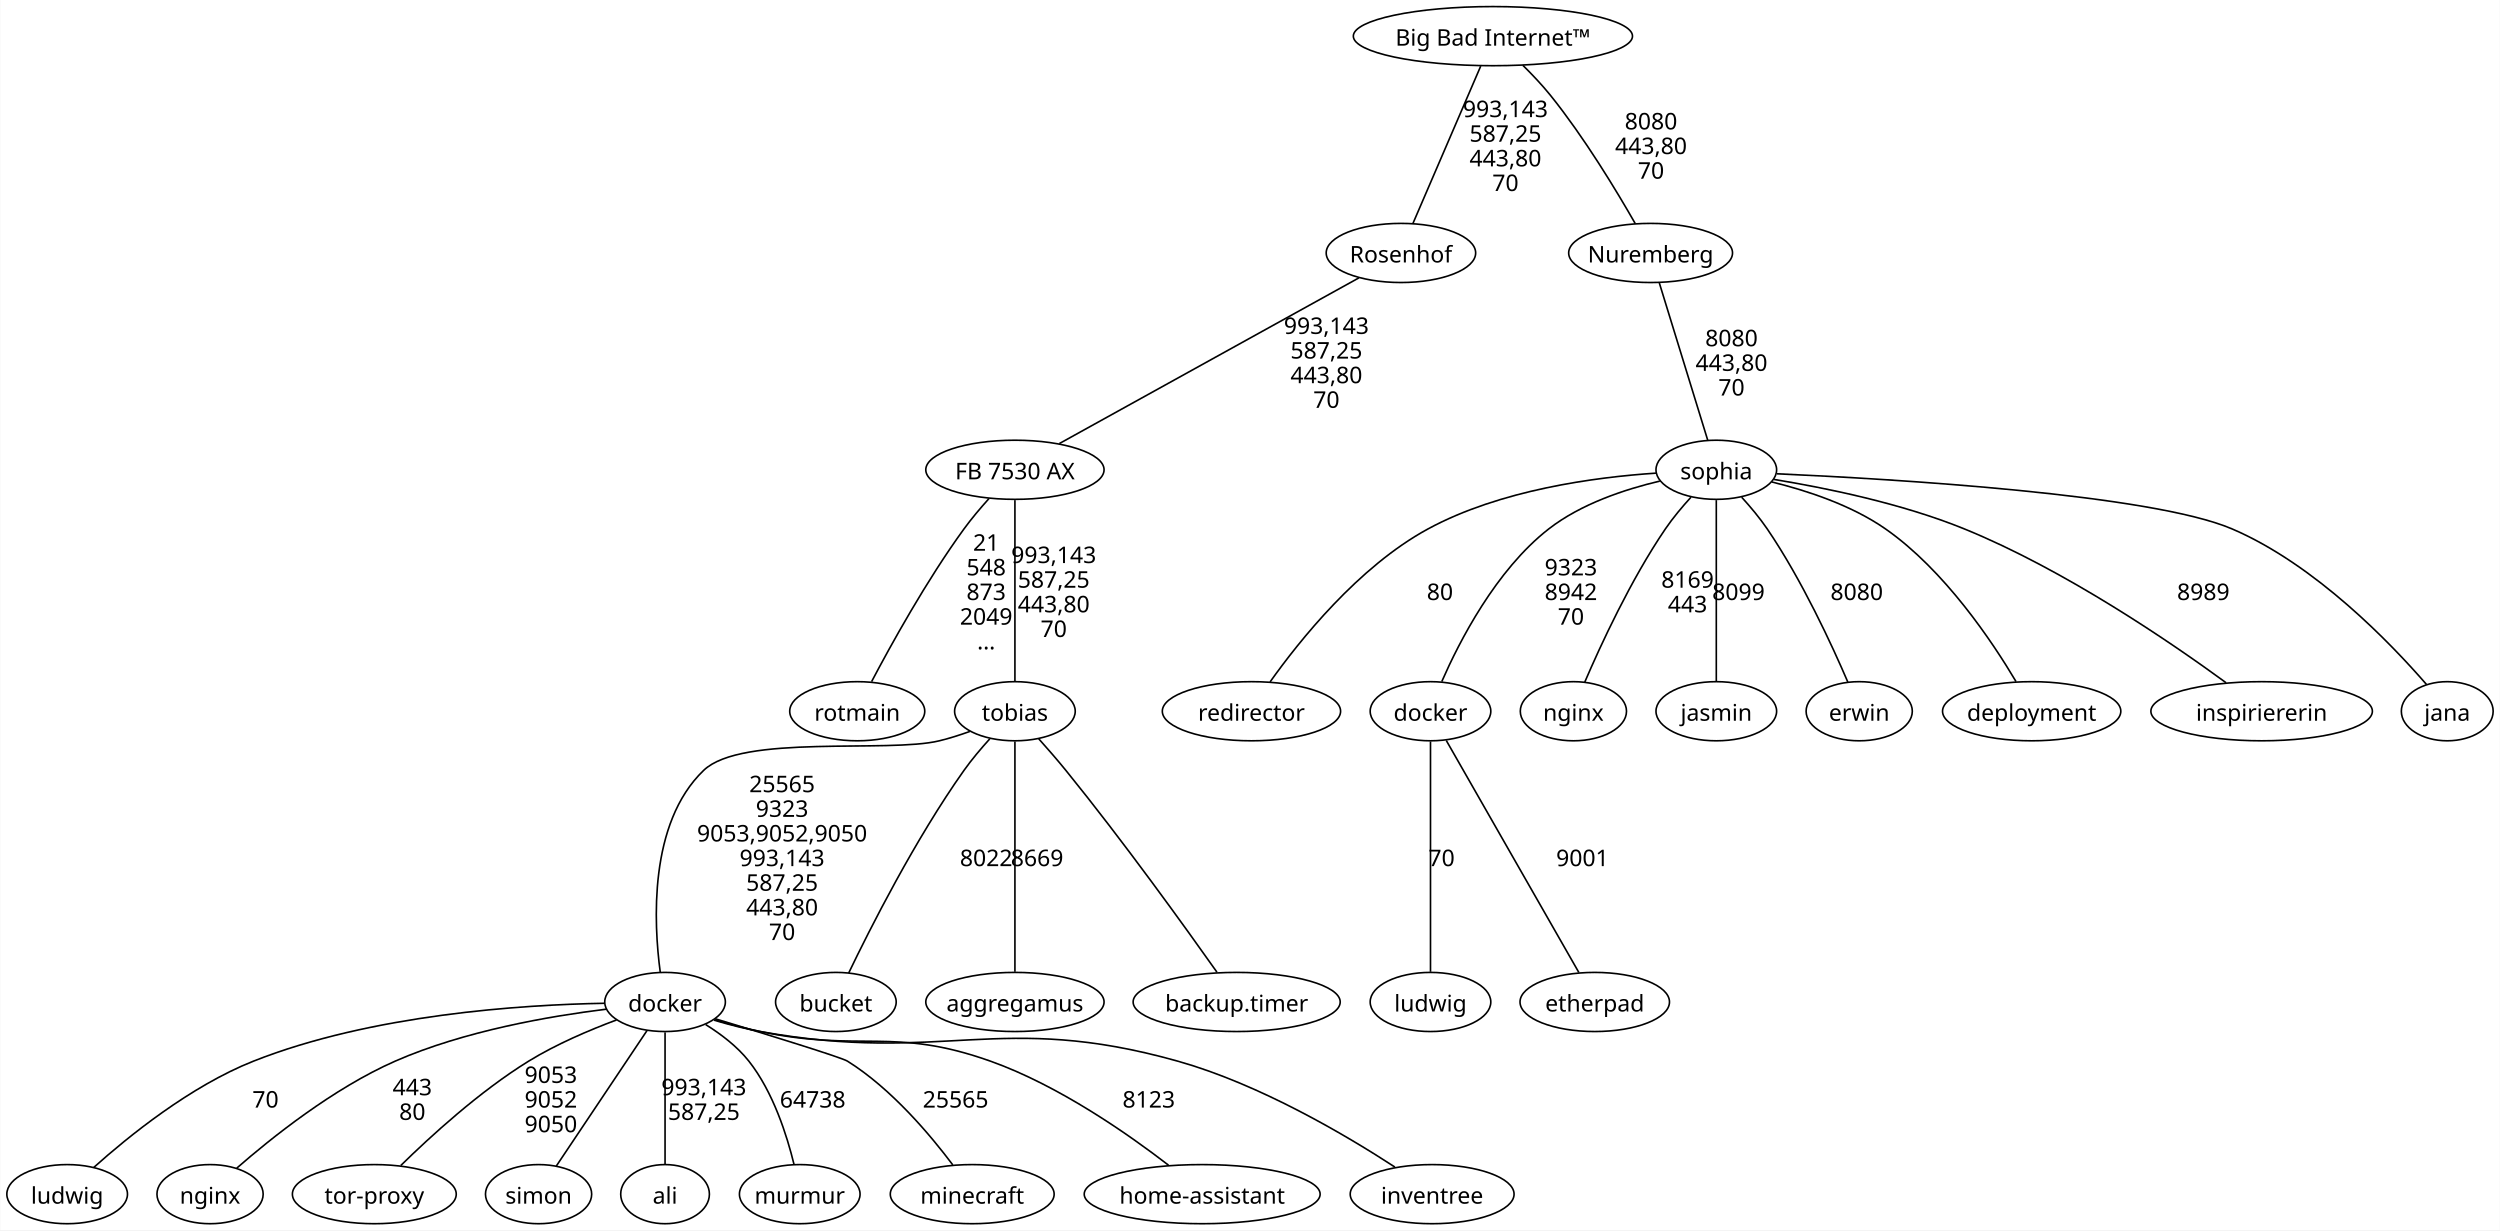
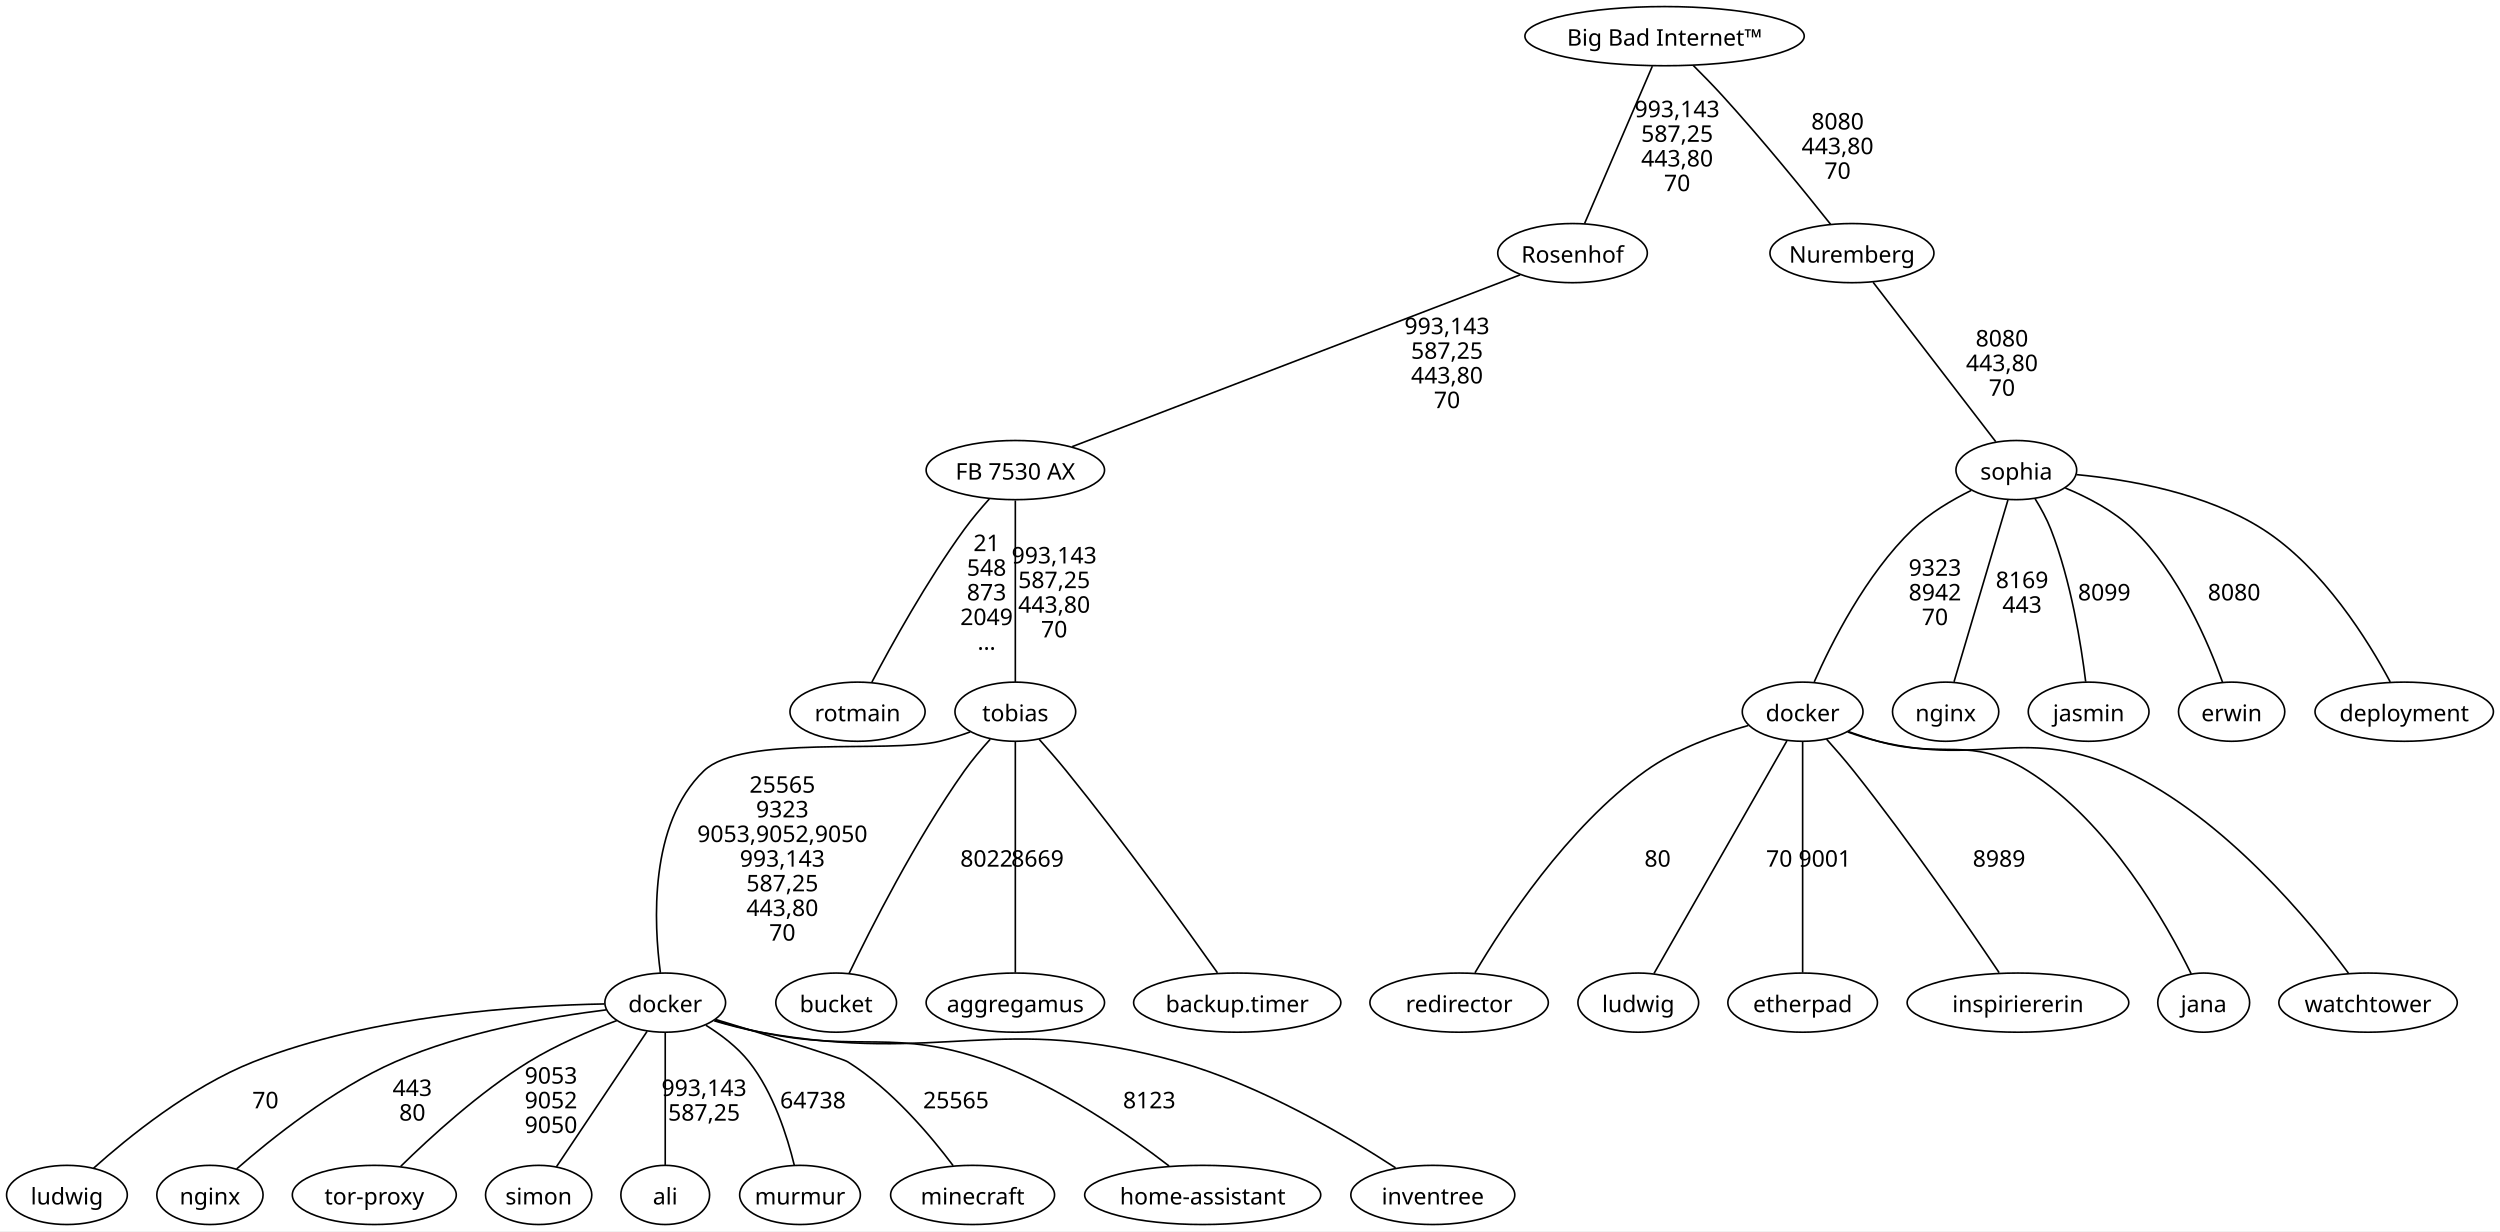
- <svg xmlns="http://www.w3.org/2000/svg" width="1522pt" height="749pt" viewBox="0.00 0.00 1521.67 749.00">
+ <svg xmlns="http://www.w3.org/2000/svg" width="1521pt" height="749pt" viewBox="0.00 0.00 1520.99 749.00">
  <g id="graph0" class="graph" transform="scale(1 1) rotate(0) translate(4 745)">
-     <polygon fill="white" stroke="none" points="-4,4 -4,-745 1517.67,-745 1517.67,4 -4,4" />
+     <polygon fill="white" stroke="none" points="-4,4 -4,-745 1516.99,-745 1516.99,4 -4,4" />
    <g id="node1" class="node">
      <ellipse fill="none" stroke="black" cx="613.72" cy="-459" rx="54.27" ry="18" />
      <text text-anchor="middle" x="613.72" y="-453.2" font-family="Unifont" font-size="14.00">FB 7530 AX</text>
    </g>
    <g id="node2" class="node">
      <ellipse fill="none" stroke="black" cx="517.72" cy="-312" rx="41.11" ry="18" />
      <text text-anchor="middle" x="517.72" y="-306.2" font-family="Unifont" font-size="14.00">rotmain</text>
    </g>
    <g id="edge1" class="edge">
      <path fill="none" stroke="black" d="M597.91,-441.46C592.81,-435.8 587.31,-429.3 582.72,-423 560,-391.8 538.14,-352.19 526.46,-330.02" />
      <text text-anchor="middle" x="596.22" y="-409.7" font-family="Unifont" font-size="14.00">21</text>
      <text text-anchor="middle" x="596.22" y="-394.7" font-family="Unifont" font-size="14.00">548</text>
      <text text-anchor="middle" x="596.22" y="-379.7" font-family="Unifont" font-size="14.00">873</text>
      <text text-anchor="middle" x="596.22" y="-364.7" font-family="Unifont" font-size="14.00">2049</text>
      <text text-anchor="middle" x="596.22" y="-349.7" font-family="Unifont" font-size="14.00">…</text>
    </g>
    <g id="node5" class="node">
      <ellipse fill="none" stroke="black" cx="613.72" cy="-312" rx="36.72" ry="18" />
      <text text-anchor="middle" x="613.72" y="-306.2" font-family="Unifont" font-size="14.00">tobias</text>
    </g>
    <g id="edge4" class="edge">
      <path fill="none" stroke="black" d="M613.72,-440.51C613.72,-412.49 613.72,-357.87 613.72,-330.1" />
      <text text-anchor="middle" x="637.35" y="-402.2" font-family="Unifont" font-size="14.00">993,143</text>
      <text text-anchor="middle" x="637.35" y="-387.2" font-family="Unifont" font-size="14.00">587,25</text>
      <text text-anchor="middle" x="637.35" y="-372.2" font-family="Unifont" font-size="14.00">443,80</text>
      <text text-anchor="middle" x="637.35" y="-357.2" font-family="Unifont" font-size="14.00">70</text>
    </g>
    <g id="node3" class="node">
-       <ellipse fill="none" stroke="black" cx="904.72" cy="-723" rx="84.98" ry="18" />
-       <text text-anchor="middle" x="904.72" y="-717.2" font-family="Unifont" font-size="14.00">Big Bad Internet™</text>
+       <ellipse fill="none" stroke="black" cx="1008.72" cy="-723" rx="84.98" ry="18" />
+       <text text-anchor="middle" x="1008.72" y="-717.2" font-family="Unifont" font-size="14.00">Big Bad Internet™</text>
    </g>
    <g id="node4" class="node">
-       <ellipse fill="none" stroke="black" cx="848.72" cy="-591" rx="45.5" ry="18" />
-       <text text-anchor="middle" x="848.72" y="-585.2" font-family="Unifont" font-size="14.00">Rosenhof</text>
+       <ellipse fill="none" stroke="black" cx="952.72" cy="-591" rx="45.5" ry="18" />
+       <text text-anchor="middle" x="952.72" y="-585.2" font-family="Unifont" font-size="14.00">Rosenhof</text>
    </g>
    <g id="edge2" class="edge">
-       <path fill="none" stroke="black" d="M897.29,-704.74C886.52,-679.73 866.7,-633.73 856.01,-608.92" />
-       <text text-anchor="middle" x="912.35" y="-673.7" font-family="Unifont" font-size="14.00">993,143</text>
-       <text text-anchor="middle" x="912.35" y="-658.7" font-family="Unifont" font-size="14.00">587,25</text>
-       <text text-anchor="middle" x="912.35" y="-643.7" font-family="Unifont" font-size="14.00">443,80</text>
-       <text text-anchor="middle" x="912.35" y="-628.7" font-family="Unifont" font-size="14.00">70</text>
+       <path fill="none" stroke="black" d="M1001.29,-704.74C990.52,-679.73 970.7,-633.73 960.01,-608.92" />
+       <text text-anchor="middle" x="1016.35" y="-673.7" font-family="Unifont" font-size="14.00">993,143</text>
+       <text text-anchor="middle" x="1016.35" y="-658.7" font-family="Unifont" font-size="14.00">587,25</text>
+       <text text-anchor="middle" x="1016.35" y="-643.7" font-family="Unifont" font-size="14.00">443,80</text>
+       <text text-anchor="middle" x="1016.35" y="-628.7" font-family="Unifont" font-size="14.00">70</text>
    </g>
    <g id="node19" class="node">
-       <ellipse fill="none" stroke="black" cx="1000.72" cy="-591" rx="49.88" ry="18" />
-       <text text-anchor="middle" x="1000.72" y="-585.2" font-family="Unifont" font-size="14.00">Nuremberg</text>
+       <ellipse fill="none" stroke="black" cx="1122.72" cy="-591" rx="49.88" ry="18" />
+       <text text-anchor="middle" x="1122.72" y="-585.2" font-family="Unifont" font-size="14.00">Nuremberg</text>
    </g>
    <g id="edge18" class="edge">
-       <path fill="none" stroke="black" d="M922.94,-705.25C928.59,-699.68 934.65,-693.29 939.72,-687 960.38,-661.36 980.19,-628.46 991.38,-608.87" />
-       <text text-anchor="middle" x="1000.97" y="-666.2" font-family="Unifont" font-size="14.00">8080</text>
-       <text text-anchor="middle" x="1000.97" y="-651.2" font-family="Unifont" font-size="14.00">443,80</text>
-       <text text-anchor="middle" x="1000.97" y="-636.2" font-family="Unifont" font-size="14.00">70</text>
+       <path fill="none" stroke="black" d="M1026.13,-705.22C1031.85,-699.54 1038.16,-693.09 1043.72,-687 1068.01,-660.38 1094.44,-627.78 1109.74,-608.52" />
+       <text text-anchor="middle" x="1113.97" y="-666.2" font-family="Unifont" font-size="14.00">8080</text>
+       <text text-anchor="middle" x="1113.97" y="-651.2" font-family="Unifont" font-size="14.00">443,80</text>
+       <text text-anchor="middle" x="1113.97" y="-636.2" font-family="Unifont" font-size="14.00">70</text>
    </g>
    <g id="edge3" class="edge">
-       <path fill="none" stroke="black" d="M823.13,-575.84C778.4,-551.1 686.43,-500.22 640.73,-474.94" />
-       <text text-anchor="middle" x="803.35" y="-541.7" font-family="Unifont" font-size="14.00">993,143</text>
-       <text text-anchor="middle" x="803.35" y="-526.7" font-family="Unifont" font-size="14.00">587,25</text>
-       <text text-anchor="middle" x="803.35" y="-511.7" font-family="Unifont" font-size="14.00">443,80</text>
-       <text text-anchor="middle" x="803.35" y="-496.7" font-family="Unifont" font-size="14.00">70</text>
+       <path fill="none" stroke="black" d="M920.83,-577.77C857.04,-553.31 714.23,-498.54 648.29,-473.26" />
+       <text text-anchor="middle" x="876.35" y="-541.7" font-family="Unifont" font-size="14.00">993,143</text>
+       <text text-anchor="middle" x="876.35" y="-526.7" font-family="Unifont" font-size="14.00">587,25</text>
+       <text text-anchor="middle" x="876.35" y="-511.7" font-family="Unifont" font-size="14.00">443,80</text>
+       <text text-anchor="middle" x="876.35" y="-496.7" font-family="Unifont" font-size="14.00">70</text>
    </g>
    <g id="node6" class="node">
      <ellipse fill="none" stroke="black" cx="400.72" cy="-135" rx="36.72" ry="18" />
      <text text-anchor="middle" x="400.72" y="-129.2" font-family="Unifont" font-size="14.00">docker</text>
    </g>
    <g id="edge5" class="edge">
      <path fill="none" stroke="black" d="M586.31,-299.71C580.27,-297.54 573.84,-295.49 567.72,-294 536.5,-286.38 447.41,-298.25 424.22,-276 390.61,-243.75 393.82,-182.81 397.8,-153.12" />
      <text text-anchor="middle" x="471.97" y="-262.7" font-family="Unifont" font-size="14.00">25565</text>
      <text text-anchor="middle" x="471.97" y="-247.7" font-family="Unifont" font-size="14.00">9323</text>
      <text text-anchor="middle" x="471.97" y="-232.7" font-family="Unifont" font-size="14.00">9053,9052,9050</text>
      <text text-anchor="middle" x="471.97" y="-217.7" font-family="Unifont" font-size="14.00">993,143</text>
      <text text-anchor="middle" x="471.97" y="-202.7" font-family="Unifont" font-size="14.00">587,25</text>
      <text text-anchor="middle" x="471.97" y="-187.7" font-family="Unifont" font-size="14.00">443,80</text>
      <text text-anchor="middle" x="471.97" y="-172.7" font-family="Unifont" font-size="14.00">70</text>
    </g>
    <g id="node16" class="node">
      <ellipse fill="none" stroke="black" cx="504.72" cy="-135" rx="36.72" ry="18" />
      <text text-anchor="middle" x="504.72" y="-129.2" font-family="Unifont" font-size="14.00">bucket</text>
    </g>
    <g id="edge15" class="edge">
      <path fill="none" stroke="black" d="M598.45,-295.23C593.17,-289.41 587.42,-282.62 582.72,-276 552.96,-234.01 525.48,-179.59 512.52,-152.64" />
      <text text-anchor="middle" x="596.22" y="-217.7" font-family="Unifont" font-size="14.00">8022</text>
    </g>
    <g id="node17" class="node">
      <ellipse fill="none" stroke="black" cx="613.72" cy="-135" rx="54.27" ry="18" />
      <text text-anchor="middle" x="613.72" y="-129.2" font-family="Unifont" font-size="14.00">aggregamus</text>
    </g>
    <g id="edge16" class="edge">
      <path fill="none" stroke="black" d="M613.72,-293.58C613.72,-260.04 613.72,-186.84 613.72,-153.35" />
      <text text-anchor="middle" x="627.22" y="-217.7" font-family="Unifont" font-size="14.00">8669</text>
    </g>
    <g id="node18" class="node">
      <ellipse fill="none" stroke="black" cx="748.72" cy="-135" rx="63.04" ry="18" />
      <text text-anchor="middle" x="748.72" y="-129.2" font-family="Unifont" font-size="14.00">backup.timer</text>
    </g>
    <g id="edge17" class="edge">
      <path fill="none" stroke="black" d="M628.21,-295.22C633.52,-289.29 639.5,-282.43 644.72,-276 679.64,-232.98 717.78,-179.93 736.69,-153.17" />
    </g>
    <g id="node7" class="node">
      <ellipse fill="none" stroke="black" cx="36.72" cy="-18" rx="36.72" ry="18" />
      <text text-anchor="middle" x="36.72" y="-12.2" font-family="Unifont" font-size="14.00">ludwig</text>
    </g>
    <g id="edge8" class="edge">
      <path fill="none" stroke="black" d="M363.68,-134.2C313.54,-133.3 222.1,-127.41 150.22,-99 111.66,-83.76 73.68,-52.88 52.91,-34.26" />
      <text text-anchor="middle" x="157.47" y="-70.7" font-family="Unifont" font-size="14.00">70</text>
    </g>
    <g id="node8" class="node">
      <ellipse fill="none" stroke="black" cx="123.72" cy="-18" rx="32.33" ry="18" />
      <text text-anchor="middle" x="123.72" y="-12.2" font-family="Unifont" font-size="14.00">nginx</text>
    </g>
    <g id="edge7" class="edge">
      <path fill="none" stroke="black" d="M364.83,-130.6C330.67,-126.39 278.39,-117.39 236.47,-99 198.67,-82.41 160.77,-52 139.96,-33.83" />
      <text text-anchor="middle" x="246.85" y="-78.2" font-family="Unifont" font-size="14.00">443</text>
      <text text-anchor="middle" x="246.85" y="-63.2" font-family="Unifont" font-size="14.00">80</text>
    </g>
    <g id="node9" class="node">
      <ellipse fill="none" stroke="black" cx="223.72" cy="-18" rx="49.88" ry="18" />
      <text text-anchor="middle" x="223.72" y="-12.2" font-family="Unifont" font-size="14.00">tor-proxy</text>
    </g>
    <g id="edge6" class="edge">
      <path fill="none" stroke="black" d="M371.23,-124.08C354.87,-117.97 334.5,-109.33 317.72,-99 287.8,-80.57 257.64,-52.92 239.82,-35.43" />
      <text text-anchor="middle" x="331.22" y="-85.7" font-family="Unifont" font-size="14.00">9053</text>
      <text text-anchor="middle" x="331.22" y="-70.7" font-family="Unifont" font-size="14.00">9052</text>
      <text text-anchor="middle" x="331.22" y="-55.7" font-family="Unifont" font-size="14.00">9050</text>
    </g>
    <g id="node10" class="node">
      <ellipse fill="none" stroke="black" cx="323.72" cy="-18" rx="32.33" ry="18" />
      <text text-anchor="middle" x="323.72" y="-12.2" font-family="Unifont" font-size="14.00">simon</text>
    </g>
    <g id="edge9" class="edge">
      <path fill="none" stroke="black" d="M389.69,-117.52C374.97,-95.54 349.07,-56.86 334.49,-35.08" />
    </g>
    <g id="node11" class="node">
      <ellipse fill="none" stroke="black" cx="400.72" cy="-18" rx="27" ry="18" />
      <text text-anchor="middle" x="400.72" y="-12.2" font-family="Unifont" font-size="14.00">ali</text>
    </g>
    <g id="edge10" class="edge">
      <path fill="none" stroke="black" d="M400.72,-116.53C400.72,-94.79 400.72,-57.89 400.72,-36.25" />
      <text text-anchor="middle" x="424.35" y="-78.2" font-family="Unifont" font-size="14.00">993,143</text>
      <text text-anchor="middle" x="424.35" y="-63.2" font-family="Unifont" font-size="14.00">587,25</text>
    </g>
    <g id="node12" class="node">
      <ellipse fill="none" stroke="black" cx="482.72" cy="-18" rx="36.72" ry="18" />
      <text text-anchor="middle" x="482.72" y="-12.2" font-family="Unifont" font-size="14.00">murmur</text>
    </g>
    <g id="edge11" class="edge">
      <path fill="none" stroke="black" d="M425.46,-121.23C434.7,-115.46 444.66,-107.93 451.72,-99 466.6,-80.2 475.03,-53.4 479.23,-36.11" />
      <text text-anchor="middle" x="490.6" y="-70.7" font-family="Unifont" font-size="14.00">64738</text>
    </g>
    <g id="node13" class="node">
      <ellipse fill="none" stroke="black" cx="587.72" cy="-18" rx="49.88" ry="18" />
      <text text-anchor="middle" x="587.72" y="-12.2" font-family="Unifont" font-size="14.00">minecraft</text>
    </g>
    <g id="edge12" class="edge">
      <path fill="none" stroke="black" d="M431.49,-124.71C463.1,-115.11 508.19,-101.21 511.72,-99 538.53,-82.26 562.35,-53.86 575.9,-35.79" />
      <text text-anchor="middle" x="577.6" y="-70.7" font-family="Unifont" font-size="14.00">25565</text>
    </g>
    <g id="node14" class="node">
      <ellipse fill="none" stroke="black" cx="727.72" cy="-18" rx="71.82" ry="18" />
      <text text-anchor="middle" x="727.72" y="-12.2" font-family="Unifont" font-size="14.00">home-assistant</text>
    </g>
    <g id="edge13" class="edge">
      <path fill="none" stroke="black" d="M430.9,-124.18C439.79,-121.55 449.58,-118.91 458.72,-117 520.12,-104.14 539.61,-120.01 598.72,-99 640.44,-84.17 682.96,-54.35 707.26,-35.6" />
      <text text-anchor="middle" x="695.22" y="-70.7" font-family="Unifont" font-size="14.00">8123</text>
    </g>
    <g id="node15" class="node">
      <ellipse fill="none" stroke="black" cx="867.72" cy="-18" rx="49.88" ry="18" />
      <text text-anchor="middle" x="867.72" y="-12.2" font-family="Unifont" font-size="14.00">inventree</text>
    </g>
    <g id="edge14" class="edge">
      <path fill="none" stroke="black" d="M430.53,-123.93C439.5,-121.27 449.43,-118.67 458.72,-117 570.11,-96.97 603.76,-129.58 712.72,-99 763.02,-84.89 815.91,-53.47 845.06,-34.48" />
    </g>
    <g id="node20" class="node">
-       <ellipse fill="none" stroke="black" cx="1040.72" cy="-459" rx="36.72" ry="18" />
-       <text text-anchor="middle" x="1040.72" y="-453.2" font-family="Unifont" font-size="14.00">sophia</text>
+       <ellipse fill="none" stroke="black" cx="1222.72" cy="-459" rx="36.72" ry="18" />
+       <text text-anchor="middle" x="1222.72" y="-453.2" font-family="Unifont" font-size="14.00">sophia</text>
    </g>
    <g id="edge19" class="edge">
-       <path fill="none" stroke="black" d="M1006.03,-572.74C1013.73,-547.73 1027.88,-501.73 1035.52,-476.92" />
-       <text text-anchor="middle" x="1049.97" y="-534.2" font-family="Unifont" font-size="14.00">8080</text>
-       <text text-anchor="middle" x="1049.97" y="-519.2" font-family="Unifont" font-size="14.00">443,80</text>
-       <text text-anchor="middle" x="1049.97" y="-504.2" font-family="Unifont" font-size="14.00">70</text>
+       <path fill="none" stroke="black" d="M1135.59,-573.27C1154.9,-548.17 1191.13,-501.08 1210.22,-476.26" />
+       <text text-anchor="middle" x="1213.97" y="-534.2" font-family="Unifont" font-size="14.00">8080</text>
+       <text text-anchor="middle" x="1213.97" y="-519.2" font-family="Unifont" font-size="14.00">443,80</text>
+       <text text-anchor="middle" x="1213.97" y="-504.2" font-family="Unifont" font-size="14.00">70</text>
+     </g>
+     <g id="node22" class="node">
+       <ellipse fill="none" stroke="black" cx="1092.72" cy="-312" rx="36.72" ry="18" />
+       <text text-anchor="middle" x="1092.72" y="-306.2" font-family="Unifont" font-size="14.00">docker</text>
+     </g>
+     <g id="edge21" class="edge">
+       <path fill="none" stroke="black" d="M1195.25,-446.61C1183.39,-440.76 1169.92,-432.8 1159.72,-423 1131.18,-395.58 1110.08,-353.49 1099.77,-330.13" />
+       <text text-anchor="middle" x="1173.22" y="-394.7" font-family="Unifont" font-size="14.00">9323</text>
+       <text text-anchor="middle" x="1173.22" y="-379.7" font-family="Unifont" font-size="14.00">8942</text>
+       <text text-anchor="middle" x="1173.22" y="-364.7" font-family="Unifont" font-size="14.00">70</text>
+     </g>
+     <g id="node24" class="node">
+       <ellipse fill="none" stroke="black" cx="1179.72" cy="-312" rx="32.33" ry="18" />
+       <text text-anchor="middle" x="1179.72" y="-306.2" font-family="Unifont" font-size="14.00">nginx</text>
+     </g>
+     <g id="edge20" class="edge">
+       <path fill="none" stroke="black" d="M1217.62,-440.8C1209.34,-412.89 1193.09,-358.07 1184.82,-330.18" />
+       <text text-anchor="middle" x="1226.22" y="-387.2" font-family="Unifont" font-size="14.00">8169</text>
+       <text text-anchor="middle" x="1226.22" y="-372.2" font-family="Unifont" font-size="14.00">443</text>
+     </g>
+     <g id="node29" class="node">
+       <ellipse fill="none" stroke="black" cx="1266.72" cy="-312" rx="36.72" ry="18" />
+       <text text-anchor="middle" x="1266.72" y="-306.2" font-family="Unifont" font-size="14.00">jasmin</text>
+     </g>
+     <g id="edge28" class="edge">
+       <path fill="none" stroke="black" d="M1234.17,-441.5C1237.67,-435.84 1241.24,-429.33 1243.72,-423 1256.03,-391.57 1262.21,-352.39 1264.92,-330.28" />
+       <text text-anchor="middle" x="1276.22" y="-379.7" font-family="Unifont" font-size="14.00">8099</text>
+     </g>
+     <g id="node30" class="node">
+       <ellipse fill="none" stroke="black" cx="1353.72" cy="-312" rx="32.33" ry="18" />
+       <text text-anchor="middle" x="1353.72" y="-306.2" font-family="Unifont" font-size="14.00">erwin</text>
+     </g>
+     <g id="edge29" class="edge">
+       <path fill="none" stroke="black" d="M1252.53,-448.1C1266.29,-442.4 1282.12,-434.13 1293.72,-423 1321.66,-396.19 1339.76,-353.48 1348.19,-329.95" />
+       <text text-anchor="middle" x="1355.22" y="-379.7" font-family="Unifont" font-size="14.00">8080</text>
+     </g>
+     <g id="node31" class="node">
+       <ellipse fill="none" stroke="black" cx="1458.72" cy="-312" rx="54.27" ry="18" />
+       <text text-anchor="middle" x="1458.72" y="-306.2" font-family="Unifont" font-size="14.00">deployment</text>
+     </g>
+     <g id="edge30" class="edge">
+       <path fill="none" stroke="black" d="M1259.28,-456.25C1291.39,-453.22 1338.24,-445.02 1372.72,-423 1409.5,-399.52 1437.08,-354.68 1450.21,-330.12" />
    </g>
    <g id="node21" class="node">
-       <ellipse fill="none" stroke="black" cx="757.72" cy="-312" rx="54.27" ry="18" />
-       <text text-anchor="middle" x="757.72" y="-306.2" font-family="Unifont" font-size="14.00">redirector</text>
+       <ellipse fill="none" stroke="black" cx="883.72" cy="-135" rx="54.27" ry="18" />
+       <text text-anchor="middle" x="883.72" y="-129.2" font-family="Unifont" font-size="14.00">redirector</text>
+     </g>
+     <g id="edge26" class="edge">
+       <path fill="none" stroke="black" d="M1059.66,-303.61C1040.23,-298.16 1015.9,-289.35 997.22,-276 949.36,-241.8 910.58,-182.33 893.36,-153.15" />
+       <text text-anchor="middle" x="1004.47" y="-217.7" font-family="Unifont" font-size="14.00">80</text>
+     </g>
+     <g id="node23" class="node">
+       <ellipse fill="none" stroke="black" cx="992.72" cy="-135" rx="36.72" ry="18" />
+       <text text-anchor="middle" x="992.72" y="-129.2" font-family="Unifont" font-size="14.00">ludwig</text>
+     </g>
+     <g id="edge22" class="edge">
+       <path fill="none" stroke="black" d="M1083.13,-294.22C1064.02,-260.77 1021.37,-186.14 1002.28,-152.73" />
+       <text text-anchor="middle" x="1078.47" y="-217.7" font-family="Unifont" font-size="14.00">70</text>
+     </g>
+     <g id="node25" class="node">
+       <ellipse fill="none" stroke="black" cx="1092.72" cy="-135" rx="45.5" ry="18" />
+       <text text-anchor="middle" x="1092.72" y="-129.2" font-family="Unifont" font-size="14.00">etherpad</text>
+     </g>
+     <g id="edge23" class="edge">
+       <path fill="none" stroke="black" d="M1092.72,-293.58C1092.72,-260.04 1092.72,-186.84 1092.72,-153.35" />
+       <text text-anchor="middle" x="1106.22" y="-217.7" font-family="Unifont" font-size="14.00">9001</text>
+     </g>
+     <g id="node26" class="node">
+       <ellipse fill="none" stroke="black" cx="1223.72" cy="-135" rx="67.43" ry="18" />
+       <text text-anchor="middle" x="1223.72" y="-129.2" font-family="Unifont" font-size="14.00">inspiriererin</text>
    </g>
    <g id="edge24" class="edge">
-       <path fill="none" stroke="black" d="M1003.97,-456.95C966.91,-454.49 909.06,-446.77 865.22,-423 822.73,-399.96 786.59,-354.51 769.06,-329.86" />
-       <text text-anchor="middle" x="872.47" y="-379.7" font-family="Unifont" font-size="14.00">80</text>
-     </g>
-     <g id="node22" class="node">
-       <ellipse fill="none" stroke="black" cx="866.72" cy="-312" rx="36.72" ry="18" />
-       <text text-anchor="middle" x="866.72" y="-306.2" font-family="Unifont" font-size="14.00">docker</text>
-     </g>
-     <g id="edge21" class="edge">
-       <path fill="none" stroke="black" d="M1006.32,-452.11C985.14,-447.13 958.38,-438.28 938.72,-423 906.47,-397.92 884.12,-354.13 873.59,-330.06" />
-       <text text-anchor="middle" x="952.22" y="-394.7" font-family="Unifont" font-size="14.00">9323</text>
-       <text text-anchor="middle" x="952.22" y="-379.7" font-family="Unifont" font-size="14.00">8942</text>
-       <text text-anchor="middle" x="952.22" y="-364.7" font-family="Unifont" font-size="14.00">70</text>
-     </g>
-     <g id="node24" class="node">
-       <ellipse fill="none" stroke="black" cx="953.72" cy="-312" rx="32.33" ry="18" />
-       <text text-anchor="middle" x="953.72" y="-306.2" font-family="Unifont" font-size="14.00">nginx</text>
-     </g>
-     <g id="edge20" class="edge">
-       <path fill="none" stroke="black" d="M1025.31,-442.32C1020.02,-436.52 1014.29,-429.71 1009.72,-423 988.61,-392 970.19,-351.98 960.65,-329.76" />
-       <text text-anchor="middle" x="1023.22" y="-387.2" font-family="Unifont" font-size="14.00">8169</text>
-       <text text-anchor="middle" x="1023.22" y="-372.2" font-family="Unifont" font-size="14.00">443</text>
-     </g>
-     <g id="node26" class="node">
-       <ellipse fill="none" stroke="black" cx="1040.72" cy="-312" rx="36.72" ry="18" />
-       <text text-anchor="middle" x="1040.72" y="-306.2" font-family="Unifont" font-size="14.00">jasmin</text>
+       <path fill="none" stroke="black" d="M1107.28,-295.27C1112.59,-289.35 1118.56,-282.48 1123.72,-276 1157.77,-233.24 1194.24,-180.07 1212.27,-153.23" />
+       <text text-anchor="middle" x="1212.22" y="-217.7" font-family="Unifont" font-size="14.00">8989</text>
+     </g>
+     <g id="node27" class="node">
+       <ellipse fill="none" stroke="black" cx="1336.72" cy="-135" rx="27.95" ry="18" />
+       <text text-anchor="middle" x="1336.72" y="-129.2" font-family="Unifont" font-size="14.00">jana</text>
    </g>
    <g id="edge25" class="edge">
-       <path fill="none" stroke="black" d="M1040.72,-440.51C1040.72,-412.49 1040.72,-357.87 1040.72,-330.1" />
-       <text text-anchor="middle" x="1054.22" y="-379.7" font-family="Unifont" font-size="14.00">8099</text>
-     </g>
-     <g id="node27" class="node">
-       <ellipse fill="none" stroke="black" cx="1127.72" cy="-312" rx="32.33" ry="18" />
-       <text text-anchor="middle" x="1127.72" y="-306.2" font-family="Unifont" font-size="14.00">erwin</text>
-     </g>
-     <g id="edge26" class="edge">
-       <path fill="none" stroke="black" d="M1056.14,-442.32C1061.42,-436.52 1067.15,-429.71 1071.72,-423 1092.83,-392 1111.25,-351.98 1120.79,-329.76" />
-       <text text-anchor="middle" x="1126.22" y="-379.7" font-family="Unifont" font-size="14.00">8080</text>
+       <path fill="none" stroke="black" d="M1120.71,-299.85C1126.6,-297.73 1132.82,-295.66 1138.72,-294 1178.4,-282.82 1194.72,-297.79 1229.72,-276 1279.33,-245.12 1314.47,-182.39 1329.12,-152.52" />
    </g>
    <g id="node28" class="node">
-       <ellipse fill="none" stroke="black" cx="1232.72" cy="-312" rx="54.27" ry="18" />
-       <text text-anchor="middle" x="1232.72" y="-306.2" font-family="Unifont" font-size="14.00">deployment</text>
+       <ellipse fill="none" stroke="black" cx="1436.72" cy="-135" rx="54.27" ry="18" />
+       <text text-anchor="middle" x="1436.72" y="-129.2" font-family="Unifont" font-size="14.00">watchtower</text>
    </g>
    <g id="edge27" class="edge">
-       <path fill="none" stroke="black" d="M1074.46,-451.59C1095.72,-446.39 1122.96,-437.48 1143.72,-423 1179.79,-397.84 1208.93,-354.09 1223.2,-330.04" />
-     </g>
-     <g id="node29" class="node">
-       <ellipse fill="none" stroke="black" cx="1372.72" cy="-312" rx="67.43" ry="18" />
-       <text text-anchor="middle" x="1372.72" y="-306.2" font-family="Unifont" font-size="14.00">inspiriererin</text>
-     </g>
-     <g id="edge28" class="edge">
-       <path fill="none" stroke="black" d="M1075.87,-453.11C1107.1,-448 1153.59,-438.54 1191.72,-423 1253.36,-397.89 1318.32,-353.3 1351.09,-329.33" />
-       <text text-anchor="middle" x="1337.22" y="-379.7" font-family="Unifont" font-size="14.00">8989</text>
-     </g>
-     <g id="node30" class="node">
-       <ellipse fill="none" stroke="black" cx="1485.72" cy="-312" rx="27.95" ry="18" />
-       <text text-anchor="middle" x="1485.72" y="-306.2" font-family="Unifont" font-size="14.00">jana</text>
-     </g>
-     <g id="edge29" class="edge">
-       <path fill="none" stroke="black" d="M1077.61,-456.56C1149.51,-453.32 1305.63,-444.03 1354.72,-423 1405.5,-401.25 1451.64,-353.04 1473.08,-328.3" />
-     </g>
-     <g id="node23" class="node">
-       <ellipse fill="none" stroke="black" cx="866.72" cy="-135" rx="36.72" ry="18" />
-       <text text-anchor="middle" x="866.72" y="-129.2" font-family="Unifont" font-size="14.00">ludwig</text>
-     </g>
-     <g id="edge22" class="edge">
-       <path fill="none" stroke="black" d="M866.72,-293.58C866.72,-260.04 866.72,-186.84 866.72,-153.35" />
-       <text text-anchor="middle" x="873.47" y="-217.7" font-family="Unifont" font-size="14.00">70</text>
-     </g>
-     <g id="node25" class="node">
-       <ellipse fill="none" stroke="black" cx="966.72" cy="-135" rx="45.5" ry="18" />
-       <text text-anchor="middle" x="966.72" y="-129.2" font-family="Unifont" font-size="14.00">etherpad</text>
-     </g>
-     <g id="edge23" class="edge">
-       <path fill="none" stroke="black" d="M876.31,-294.22C895.38,-260.86 937.85,-186.52 957.02,-152.99" />
-       <text text-anchor="middle" x="959.22" y="-217.7" font-family="Unifont" font-size="14.00">9001</text>
+       <path fill="none" stroke="black" d="M1120.13,-299.68C1126.17,-297.52 1132.6,-295.48 1138.72,-294 1203.99,-278.25 1227.93,-304.51 1288.72,-276 1349.88,-247.32 1402.17,-183.5 1424.77,-152.95" />
    </g>
  </g>
</svg>
